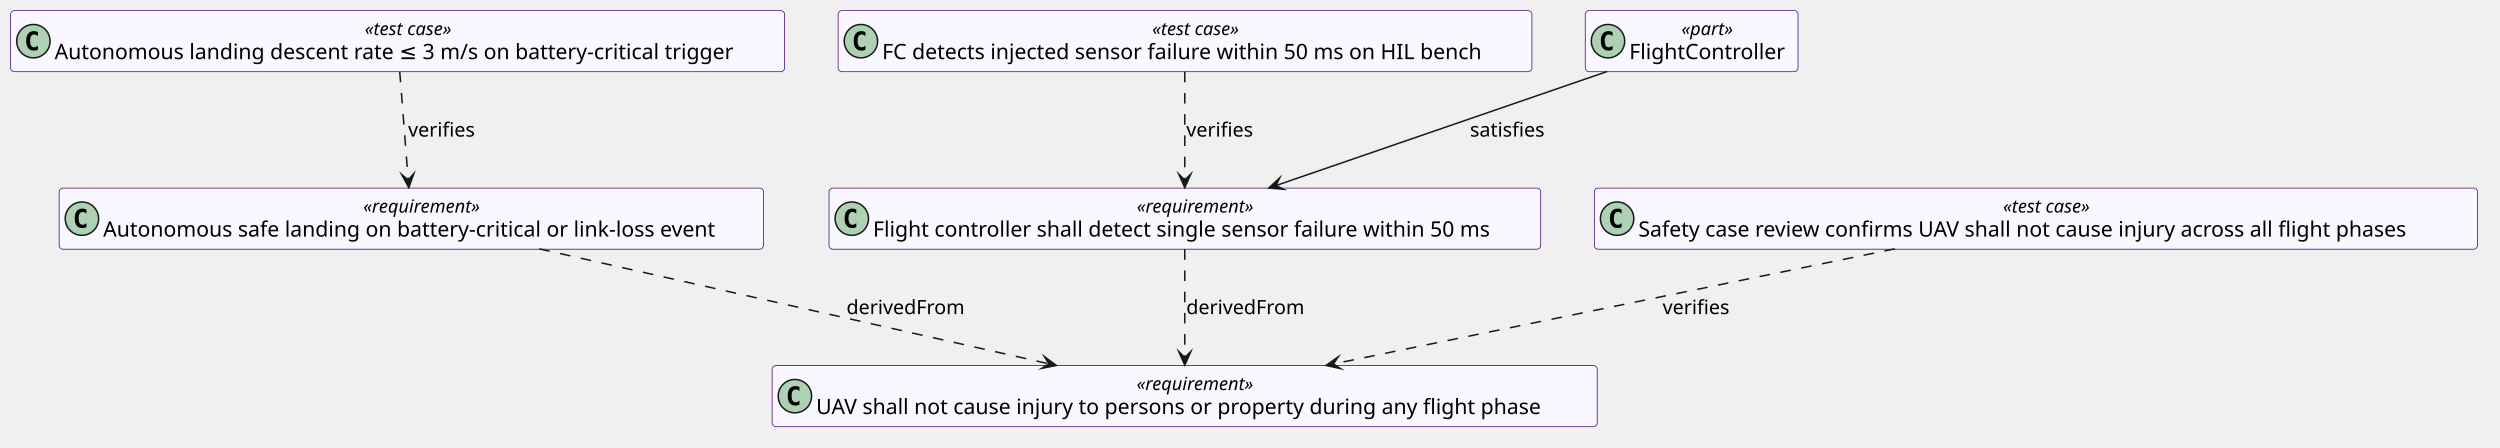
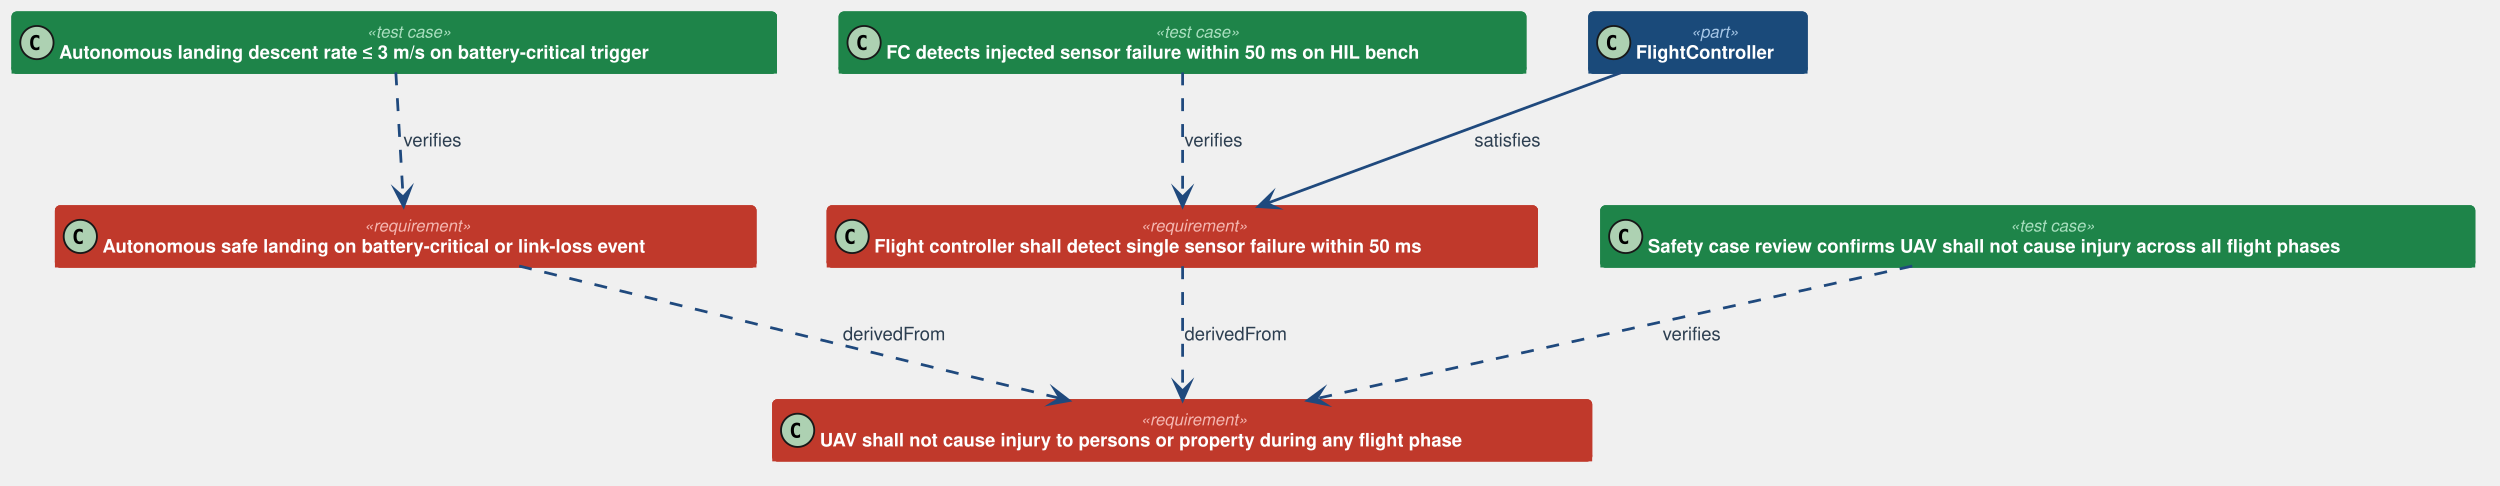
- <svg xmlns="http://www.w3.org/2000/svg" xmlns:xlink="http://www.w3.org/1999/xlink" contentStyleType="text/css" data-diagram-type="CLASS" height="295px" preserveAspectRatio="none" style="width:1648px;height:295px;background:#FFFFFF;" version="1.1" viewBox="0 0 1648 295" width="1648px" zoomAndPan="magnify">
+ <svg xmlns="http://www.w3.org/2000/svg" xmlns:xlink="http://www.w3.org/1999/xlink" contentStyleType="text/css" data-diagram-type="CLASS" height="263px" preserveAspectRatio="none" style="width:1354px;height:263px;background:#FFFFFF;" version="1.1" viewBox="0 0 1354 263" width="1354px" zoomAndPan="magnify">
  <defs />
  <g>
-     <g class="entity" data-qualified-name="s_safe" data-source-line="7" id="ent0001">
+     <g class="entity" data-qualified-name="s_safe" data-source-line="4" id="ent0001">
      <a href="https://github.com/sjames/syscribe/blob/main/model/Requirements/SafetyParentReq.md" target="_top" title="https://github.com/sjames/syscribe/blob/main/model/Requirements/SafetyParentReq.md" xlink:actuate="onRequest" xlink:href="https://github.com/sjames/syscribe/blob/main/model/Requirements/SafetyParentReq.md" xlink:show="new" xlink:title="https://github.com/sjames/syscribe/blob/main/model/Requirements/SafetyParentReq.md" xlink:type="simple">
-         <rect fill="#F9F7FF" height="40.266" rx="2.5" ry="2.5" style="stroke:#4A0A6E;stroke-width:0.5;" width="543.882" x="509" y="241" />
-         <ellipse cx="524" cy="261.133" fill="#ADD1B2" rx="11" ry="11" style="stroke:#181818;stroke-width:1;" />
-         <path d="M526.969,266.773 Q526.391,267.07 525.75,267.211 Q525.109,267.367 524.406,267.367 Q521.906,267.367 520.578,265.727 Q519.266,264.07 519.266,260.945 Q519.266,257.82 520.578,256.164 Q521.906,254.508 524.406,254.508 Q525.109,254.508 525.75,254.664 Q526.406,254.82 526.969,255.117 L526.969,257.836 Q526.344,257.258 525.75,256.992 Q525.156,256.711 524.531,256.711 Q523.188,256.711 522.5,257.789 Q521.812,258.852 521.812,260.945 Q521.812,263.039 522.5,264.117 Q523.188,265.18 524.531,265.18 Q525.156,265.18 525.75,264.914 Q526.344,264.633 526.969,264.055 L526.969,266.773 Z " fill="#000000" />
-         <text fill="#000000" font-family="sans-serif" font-size="12" font-style="italic" lengthAdjust="spacing" textLength="89.385" x="749.249" y="257.139">«requirement»</text>
-         <text fill="#000000" font-family="sans-serif" font-size="14" lengthAdjust="spacing" textLength="511.882" x="538" y="272.964">UAV shall not cause injury to persons or property during any flight phase</text>
+         <rect fill="#FDEDEC" height="32.117" rx="2" ry="2" style="stroke:#C0392B;stroke-width:1.5;" width="442.565" x="419" y="217" />
+         <rect fill="#C0392B" height="32.117" rx="2" ry="2" style="stroke:#C0392B;stroke-width:1.5;" width="442.565" x="419" y="217" />
+         <rect fill="#C0392B" height="2" style="stroke:#C0392B;stroke-width:1.5;" width="442.565" x="419" y="247.117" />
+         <rect fill="none" height="32.117" rx="2" ry="2" style="stroke:#C0392B;stroke-width:1.5;" width="442.565" x="419" y="217" />
+         <ellipse cx="432" cy="233.059" fill="#ADD1B2" rx="9" ry="9" style="stroke:#181818;stroke-width:1;" />
+         <path d="M433.312,236.824 Q432.938,237.027 432.516,237.121 Q432.109,237.215 431.641,237.215 Q430.031,237.215 429.172,236.152 Q428.312,235.074 428.312,233.059 Q428.312,231.027 429.172,229.965 Q430.031,228.887 431.641,228.887 Q432.109,228.887 432.516,228.996 Q432.938,229.09 433.312,229.277 L433.312,231.043 Q432.891,230.668 432.5,230.496 Q432.125,230.324 431.719,230.324 Q430.859,230.324 430.406,231.012 Q429.969,231.699 429.969,233.059 Q429.969,234.418 430.406,235.106 Q430.859,235.793 431.719,235.793 Q432.125,235.793 432.5,235.621 Q432.891,235.449 433.312,235.059 L433.312,236.824 Z " fill="#000000" />
+         <text fill="#F5B7B1" font-family="Helvetica Neue, Helvetica, Arial, sans-serif" font-size="9" font-style="italic" lengthAdjust="spacing" textLength="67.039" x="617.763" y="230.354">«requirement»</text>
+         <text fill="#FFFFFF" font-family="'Helvetica Neue, Helvetica, Arial, sans-serif'" font-size="10" font-weight="700" lengthAdjust="spacing" textLength="414.565" x="444" y="241.759">UAV shall not cause injury to persons or property during any flight phase</text>
      </a>
    </g>
-     <g class="entity" data-qualified-name="s_land" data-source-line="8" id="ent0002">
+     <g class="entity" data-qualified-name="s_land" data-source-line="5" id="ent0002">
      <a href="https://github.com/sjames/syscribe/blob/main/model/Requirements/SafeLandingReq.md" target="_top" title="https://github.com/sjames/syscribe/blob/main/model/Requirements/SafeLandingReq.md" xlink:actuate="onRequest" xlink:href="https://github.com/sjames/syscribe/blob/main/model/Requirements/SafeLandingReq.md" xlink:show="new" xlink:title="https://github.com/sjames/syscribe/blob/main/model/Requirements/SafeLandingReq.md" xlink:type="simple">
-         <rect fill="#F9F7FF" height="40.266" rx="2.5" ry="2.5" style="stroke:#4A0A6E;stroke-width:0.5;" width="464.284" x="39" y="124" />
-         <ellipse cx="54" cy="144.133" fill="#ADD1B2" rx="11" ry="11" style="stroke:#181818;stroke-width:1;" />
-         <path d="M56.969,149.773 Q56.391,150.07 55.75,150.211 Q55.109,150.367 54.406,150.367 Q51.906,150.367 50.578,148.727 Q49.266,147.07 49.266,143.945 Q49.266,140.82 50.578,139.164 Q51.906,137.508 54.406,137.508 Q55.109,137.508 55.75,137.664 Q56.406,137.82 56.969,138.117 L56.969,140.836 Q56.344,140.258 55.75,139.992 Q55.156,139.711 54.531,139.711 Q53.188,139.711 52.5,140.789 Q51.812,141.852 51.812,143.945 Q51.812,146.039 52.5,147.117 Q53.188,148.18 54.531,148.18 Q55.156,148.18 55.75,147.914 Q56.344,147.633 56.969,147.055 L56.969,149.773 Z " fill="#000000" />
-         <text fill="#000000" font-family="sans-serif" font-size="12" font-style="italic" lengthAdjust="spacing" textLength="89.385" x="239.45" y="140.139">«requirement»</text>
-         <text fill="#000000" font-family="sans-serif" font-size="14" lengthAdjust="spacing" textLength="432.284" x="68" y="155.964">Autonomous safe landing on battery-critical or link-loss event</text>
+         <rect fill="#FDEDEC" height="32.117" rx="2" ry="2" style="stroke:#C0392B;stroke-width:1.5;" width="378.42" x="30.5" y="112" />
+         <rect fill="#C0392B" height="32.117" rx="2" ry="2" style="stroke:#C0392B;stroke-width:1.5;" width="378.42" x="30.5" y="112" />
+         <rect fill="#C0392B" height="2" style="stroke:#C0392B;stroke-width:1.5;" width="378.42" x="30.5" y="142.117" />
+         <rect fill="none" height="32.117" rx="2" ry="2" style="stroke:#C0392B;stroke-width:1.5;" width="378.42" x="30.5" y="112" />
+         <ellipse cx="43.5" cy="128.059" fill="#ADD1B2" rx="9" ry="9" style="stroke:#181818;stroke-width:1;" />
+         <path d="M44.812,131.824 Q44.438,132.027 44.016,132.121 Q43.609,132.215 43.141,132.215 Q41.531,132.215 40.672,131.152 Q39.812,130.074 39.812,128.059 Q39.812,126.027 40.672,124.965 Q41.531,123.887 43.141,123.887 Q43.609,123.887 44.016,123.996 Q44.438,124.09 44.812,124.277 L44.812,126.043 Q44.391,125.668 44,125.496 Q43.625,125.324 43.219,125.324 Q42.359,125.324 41.906,126.012 Q41.469,126.699 41.469,128.059 Q41.469,129.418 41.906,130.106 Q42.359,130.793 43.219,130.793 Q43.625,130.793 44,130.621 Q44.391,130.449 44.812,130.059 L44.812,131.824 Z " fill="#000000" />
+         <text fill="#F5B7B1" font-family="Helvetica Neue, Helvetica, Arial, sans-serif" font-size="9" font-style="italic" lengthAdjust="spacing" textLength="67.039" x="197.191" y="125.354">«requirement»</text>
+         <text fill="#FFFFFF" font-family="'Helvetica Neue, Helvetica, Arial, sans-serif'" font-size="10" font-weight="700" lengthAdjust="spacing" textLength="350.42" x="55.5" y="136.759">Autonomous safe landing on battery-critical or link-loss event</text>
      </a>
    </g>
-     <g class="entity" data-qualified-name="s_fc" data-source-line="9" id="ent0003">
+     <g class="entity" data-qualified-name="s_fc" data-source-line="6" id="ent0003">
      <a href="https://github.com/sjames/syscribe/blob/main/model/Requirements/FaultTolerantFCReq.md" target="_top" title="https://github.com/sjames/syscribe/blob/main/model/Requirements/FaultTolerantFCReq.md" xlink:actuate="onRequest" xlink:href="https://github.com/sjames/syscribe/blob/main/model/Requirements/FaultTolerantFCReq.md" xlink:show="new" xlink:title="https://github.com/sjames/syscribe/blob/main/model/Requirements/FaultTolerantFCReq.md" xlink:type="simple">
-         <rect fill="#F9F7FF" height="40.266" rx="2.5" ry="2.5" style="stroke:#4A0A6E;stroke-width:0.5;" width="469.124" x="546.5" y="124" />
-         <ellipse cx="561.5" cy="144.133" fill="#ADD1B2" rx="11" ry="11" style="stroke:#181818;stroke-width:1;" />
-         <path d="M564.469,149.773 Q563.891,150.07 563.25,150.211 Q562.609,150.367 561.906,150.367 Q559.406,150.367 558.078,148.727 Q556.766,147.07 556.766,143.945 Q556.766,140.82 558.078,139.164 Q559.406,137.508 561.906,137.508 Q562.609,137.508 563.25,137.664 Q563.906,137.82 564.469,138.117 L564.469,140.836 Q563.844,140.258 563.25,139.992 Q562.656,139.711 562.031,139.711 Q560.688,139.711 560,140.789 Q559.312,141.852 559.312,143.945 Q559.312,146.039 560,147.117 Q560.688,148.18 562.031,148.18 Q562.656,148.18 563.25,147.914 Q563.844,147.633 564.469,147.055 L564.469,149.773 Z " fill="#000000" />
-         <text fill="#000000" font-family="sans-serif" font-size="12" font-style="italic" lengthAdjust="spacing" textLength="89.385" x="749.37" y="140.139">«requirement»</text>
-         <text fill="#000000" font-family="sans-serif" font-size="14" lengthAdjust="spacing" textLength="437.124" x="575.5" y="155.964">Flight controller shall detect single sensor failure within 50 ms</text>
+         <rect fill="#FDEDEC" height="32.117" rx="2" ry="2" style="stroke:#C0392B;stroke-width:1.5;" width="383.693" x="448.5" y="112" />
+         <rect fill="#C0392B" height="32.117" rx="2" ry="2" style="stroke:#C0392B;stroke-width:1.5;" width="383.693" x="448.5" y="112" />
+         <rect fill="#C0392B" height="2" style="stroke:#C0392B;stroke-width:1.5;" width="383.693" x="448.5" y="142.117" />
+         <rect fill="none" height="32.117" rx="2" ry="2" style="stroke:#C0392B;stroke-width:1.5;" width="383.693" x="448.5" y="112" />
+         <ellipse cx="461.5" cy="128.059" fill="#ADD1B2" rx="9" ry="9" style="stroke:#181818;stroke-width:1;" />
+         <path d="M462.812,131.824 Q462.438,132.027 462.016,132.121 Q461.609,132.215 461.141,132.215 Q459.531,132.215 458.672,131.152 Q457.812,130.074 457.812,128.059 Q457.812,126.027 458.672,124.965 Q459.531,123.887 461.141,123.887 Q461.609,123.887 462.016,123.996 Q462.438,124.09 462.812,124.277 L462.812,126.043 Q462.391,125.668 462,125.496 Q461.625,125.324 461.219,125.324 Q460.359,125.324 459.906,126.012 Q459.469,126.699 459.469,128.059 Q459.469,129.418 459.906,130.106 Q460.359,130.793 461.219,130.793 Q461.625,130.793 462,130.621 Q462.391,130.449 462.812,130.059 L462.812,131.824 Z " fill="#000000" />
+         <text fill="#F5B7B1" font-family="Helvetica Neue, Helvetica, Arial, sans-serif" font-size="9" font-style="italic" lengthAdjust="spacing" textLength="67.039" x="617.827" y="125.354">«requirement»</text>
+         <text fill="#FFFFFF" font-family="'Helvetica Neue, Helvetica, Arial, sans-serif'" font-size="10" font-weight="700" lengthAdjust="spacing" textLength="355.693" x="473.5" y="136.759">Flight controller shall detect single sensor failure within 50 ms</text>
      </a>
    </g>
-     <g class="entity" data-qualified-name="s_review" data-source-line="10" id="ent0004">
+     <g class="entity" data-qualified-name="s_review" data-source-line="7" id="ent0004">
      <a href="https://github.com/sjames/syscribe/blob/main/model/Verification/SafetyCaseReview.md" target="_top" title="https://github.com/sjames/syscribe/blob/main/model/Verification/SafetyCaseReview.md" xlink:actuate="onRequest" xlink:href="https://github.com/sjames/syscribe/blob/main/model/Verification/SafetyCaseReview.md" xlink:show="new" xlink:title="https://github.com/sjames/syscribe/blob/main/model/Verification/SafetyCaseReview.md" xlink:type="simple">
-         <rect fill="#F9F7FF" height="40.266" rx="2.5" ry="2.5" style="stroke:#4A0A6E;stroke-width:0.5;" width="582.136" x="1051" y="124" />
-         <ellipse cx="1066" cy="144.133" fill="#ADD1B2" rx="11" ry="11" style="stroke:#181818;stroke-width:1;" />
-         <path d="M1068.969,149.773 Q1068.391,150.07 1067.75,150.211 Q1067.109,150.367 1066.406,150.367 Q1063.906,150.367 1062.578,148.727 Q1061.266,147.07 1061.266,143.945 Q1061.266,140.82 1062.578,139.164 Q1063.906,137.508 1066.406,137.508 Q1067.109,137.508 1067.75,137.664 Q1068.406,137.82 1068.969,138.117 L1068.969,140.836 Q1068.344,140.258 1067.75,139.992 Q1067.156,139.711 1066.531,139.711 Q1065.188,139.711 1064.5,140.789 Q1063.812,141.852 1063.812,143.945 Q1063.812,146.039 1064.5,147.117 Q1065.188,148.18 1066.531,148.18 Q1067.156,148.18 1067.75,147.914 Q1068.344,147.633 1068.969,147.055 L1068.969,149.773 Z " fill="#000000" />
-         <text fill="#000000" font-family="sans-serif" font-size="12" font-style="italic" lengthAdjust="spacing" textLength="69.258" x="1320.439" y="140.139">«test case»</text>
-         <text fill="#000000" font-family="sans-serif" font-size="14" lengthAdjust="spacing" textLength="550.136" x="1080" y="155.964">Safety case review confirms UAV shall not cause injury across all flight phases</text>
+         <rect fill="#E9F7EF" height="32.117" rx="2" ry="2" style="stroke:#1E8449;stroke-width:1.5;" width="472.326" x="867.5" y="112" />
+         <rect fill="#1E8449" height="32.117" rx="2" ry="2" style="stroke:#1E8449;stroke-width:1.5;" width="472.326" x="867.5" y="112" />
+         <rect fill="#1E8449" height="2" style="stroke:#1E8449;stroke-width:1.5;" width="472.326" x="867.5" y="142.117" />
+         <rect fill="none" height="32.117" rx="2" ry="2" style="stroke:#1E8449;stroke-width:1.5;" width="472.326" x="867.5" y="112" />
+         <ellipse cx="880.5" cy="128.059" fill="#ADD1B2" rx="9" ry="9" style="stroke:#181818;stroke-width:1;" />
+         <path d="M881.812,131.824 Q881.438,132.027 881.016,132.121 Q880.609,132.215 880.141,132.215 Q878.531,132.215 877.672,131.152 Q876.812,130.074 876.812,128.059 Q876.812,126.027 877.672,124.965 Q878.531,123.887 880.141,123.887 Q880.609,123.887 881.016,123.996 Q881.438,124.09 881.812,124.277 L881.812,126.043 Q881.391,125.668 881,125.496 Q880.625,125.324 880.219,125.324 Q879.359,125.324 878.906,126.012 Q878.469,126.699 878.469,128.059 Q878.469,129.418 878.906,130.106 Q879.359,130.793 880.219,130.793 Q880.625,130.793 881,130.621 Q881.391,130.449 881.812,130.059 L881.812,131.824 Z " fill="#000000" />
+         <text fill="#A9DFBF" font-family="Helvetica Neue, Helvetica, Arial, sans-serif" font-size="9" font-style="italic" lengthAdjust="spacing" textLength="51.943" x="1088.691" y="125.354">«test case»</text>
+         <text fill="#FFFFFF" font-family="'Helvetica Neue, Helvetica, Arial, sans-serif'" font-size="10" font-weight="700" lengthAdjust="spacing" textLength="444.326" x="892.5" y="136.759">Safety case review confirms UAV shall not cause injury across all flight phases</text>
      </a>
    </g>
-     <g class="entity" data-qualified-name="s_ltest" data-source-line="11" id="ent0005">
+     <g class="entity" data-qualified-name="s_ltest" data-source-line="8" id="ent0005">
      <a href="https://github.com/sjames/syscribe/blob/main/model/Verification/SafeLandingTest.md" target="_top" title="https://github.com/sjames/syscribe/blob/main/model/Verification/SafeLandingTest.md" xlink:actuate="onRequest" xlink:href="https://github.com/sjames/syscribe/blob/main/model/Verification/SafeLandingTest.md" xlink:show="new" xlink:title="https://github.com/sjames/syscribe/blob/main/model/Verification/SafeLandingTest.md" xlink:type="simple">
-         <rect fill="#F9F7FF" height="40.266" rx="2.5" ry="2.5" style="stroke:#4A0A6E;stroke-width:0.5;" width="510.188" x="7" y="7" />
-         <ellipse cx="22" cy="27.133" fill="#ADD1B2" rx="11" ry="11" style="stroke:#181818;stroke-width:1;" />
-         <path d="M24.969,32.773 Q24.391,33.07 23.75,33.211 Q23.109,33.367 22.406,33.367 Q19.906,33.367 18.578,31.727 Q17.266,30.07 17.266,26.945 Q17.266,23.82 18.578,22.164 Q19.906,20.508 22.406,20.508 Q23.109,20.508 23.75,20.664 Q24.406,20.82 24.969,21.117 L24.969,23.836 Q24.344,23.258 23.75,22.992 Q23.156,22.711 22.531,22.711 Q21.188,22.711 20.5,23.789 Q19.812,24.852 19.812,26.945 Q19.812,29.039 20.5,30.117 Q21.188,31.18 22.531,31.18 Q23.156,31.18 23.75,30.914 Q24.344,30.633 24.969,30.055 L24.969,32.773 Z " fill="#000000" />
-         <text fill="#000000" font-family="sans-serif" font-size="12" font-style="italic" lengthAdjust="spacing" textLength="69.258" x="240.465" y="23.139">«test case»</text>
-         <text fill="#000000" font-family="sans-serif" font-size="14" lengthAdjust="spacing" textLength="478.188" x="36" y="38.964">Autonomous landing descent rate ≤ 3 m/s on battery-critical trigger</text>
+         <rect fill="#E9F7EF" height="32.117" rx="2" ry="2" style="stroke:#1E8449;stroke-width:1.5;" width="413.063" x="7" y="7" />
+         <rect fill="#1E8449" height="32.117" rx="2" ry="2" style="stroke:#1E8449;stroke-width:1.5;" width="413.063" x="7" y="7" />
+         <rect fill="#1E8449" height="2" style="stroke:#1E8449;stroke-width:1.5;" width="413.063" x="7" y="37.117" />
+         <rect fill="none" height="32.117" rx="2" ry="2" style="stroke:#1E8449;stroke-width:1.5;" width="413.063" x="7" y="7" />
+         <ellipse cx="20" cy="23.059" fill="#ADD1B2" rx="9" ry="9" style="stroke:#181818;stroke-width:1;" />
+         <path d="M21.312,26.824 Q20.938,27.027 20.516,27.121 Q20.109,27.215 19.641,27.215 Q18.031,27.215 17.172,26.152 Q16.312,25.074 16.312,23.059 Q16.312,21.027 17.172,19.965 Q18.031,18.887 19.641,18.887 Q20.109,18.887 20.516,18.996 Q20.938,19.09 21.312,19.277 L21.312,21.043 Q20.891,20.668 20.5,20.496 Q20.125,20.324 19.719,20.324 Q18.859,20.324 18.406,21.012 Q17.969,21.699 17.969,23.059 Q17.969,24.418 18.406,25.105 Q18.859,25.793 19.719,25.793 Q20.125,25.793 20.5,25.621 Q20.891,25.449 21.312,25.059 L21.312,26.824 Z " fill="#000000" />
+         <text fill="#A9DFBF" font-family="Helvetica Neue, Helvetica, Arial, sans-serif" font-size="9" font-style="italic" lengthAdjust="spacing" textLength="51.943" x="198.56" y="20.354">«test case»</text>
+         <text fill="#FFFFFF" font-family="'Helvetica Neue, Helvetica, Arial, sans-serif'" font-size="10" font-weight="700" lengthAdjust="spacing" textLength="385.063" x="32" y="31.759">Autonomous landing descent rate ≤ 3 m/s on battery-critical trigger</text>
      </a>
    </g>
-     <g class="entity" data-qualified-name="s_fitest" data-source-line="12" id="ent0006">
+     <g class="entity" data-qualified-name="s_fitest" data-source-line="9" id="ent0006">
      <a href="https://github.com/sjames/syscribe/blob/main/model/Verification/FCFaultInjectionTest.md" target="_top" title="https://github.com/sjames/syscribe/blob/main/model/Verification/FCFaultInjectionTest.md" xlink:actuate="onRequest" xlink:href="https://github.com/sjames/syscribe/blob/main/model/Verification/FCFaultInjectionTest.md" xlink:show="new" xlink:title="https://github.com/sjames/syscribe/blob/main/model/Verification/FCFaultInjectionTest.md" xlink:type="simple">
-         <rect fill="#F9F7FF" height="40.266" rx="2.5" ry="2.5" style="stroke:#4A0A6E;stroke-width:0.5;" width="457.339" x="552.5" y="7" />
-         <ellipse cx="567.5" cy="27.133" fill="#ADD1B2" rx="11" ry="11" style="stroke:#181818;stroke-width:1;" />
-         <path d="M570.469,32.773 Q569.891,33.07 569.25,33.211 Q568.609,33.367 567.906,33.367 Q565.406,33.367 564.078,31.727 Q562.766,30.07 562.766,26.945 Q562.766,23.82 564.078,22.164 Q565.406,20.508 567.906,20.508 Q568.609,20.508 569.25,20.664 Q569.906,20.82 570.469,21.117 L570.469,23.836 Q569.844,23.258 569.25,22.992 Q568.656,22.711 568.031,22.711 Q566.688,22.711 566,23.789 Q565.312,24.852 565.312,26.945 Q565.312,29.039 566,30.117 Q566.688,31.18 568.031,31.18 Q568.656,31.18 569.25,30.914 Q569.844,30.633 570.469,30.055 L570.469,32.773 Z " fill="#000000" />
-         <text fill="#000000" font-family="sans-serif" font-size="12" font-style="italic" lengthAdjust="spacing" textLength="69.258" x="759.54" y="23.139">«test case»</text>
-         <text fill="#000000" font-family="sans-serif" font-size="14" lengthAdjust="spacing" textLength="425.339" x="581.5" y="38.964">FC detects injected sensor failure within 50 ms on HIL bench</text>
+         <rect fill="#E9F7EF" height="32.117" rx="2" ry="2" style="stroke:#1E8449;stroke-width:1.5;" width="370.905" x="455" y="7" />
+         <rect fill="#1E8449" height="32.117" rx="2" ry="2" style="stroke:#1E8449;stroke-width:1.5;" width="370.905" x="455" y="7" />
+         <rect fill="#1E8449" height="2" style="stroke:#1E8449;stroke-width:1.5;" width="370.905" x="455" y="37.117" />
+         <rect fill="none" height="32.117" rx="2" ry="2" style="stroke:#1E8449;stroke-width:1.5;" width="370.905" x="455" y="7" />
+         <ellipse cx="468" cy="23.059" fill="#ADD1B2" rx="9" ry="9" style="stroke:#181818;stroke-width:1;" />
+         <path d="M469.312,26.824 Q468.938,27.027 468.516,27.121 Q468.109,27.215 467.641,27.215 Q466.031,27.215 465.172,26.152 Q464.312,25.074 464.312,23.059 Q464.312,21.027 465.172,19.965 Q466.031,18.887 467.641,18.887 Q468.109,18.887 468.516,18.996 Q468.938,19.09 469.312,19.277 L469.312,21.043 Q468.891,20.668 468.5,20.496 Q468.125,20.324 467.719,20.324 Q466.859,20.324 466.406,21.012 Q465.969,21.699 465.969,23.059 Q465.969,24.418 466.406,25.105 Q466.859,25.793 467.719,25.793 Q468.125,25.793 468.5,25.621 Q468.891,25.449 469.312,25.059 L469.312,26.824 Z " fill="#000000" />
+         <text fill="#A9DFBF" font-family="Helvetica Neue, Helvetica, Arial, sans-serif" font-size="9" font-style="italic" lengthAdjust="spacing" textLength="51.943" x="625.481" y="20.354">«test case»</text>
+         <text fill="#FFFFFF" font-family="'Helvetica Neue, Helvetica, Arial, sans-serif'" font-size="10" font-weight="700" lengthAdjust="spacing" textLength="342.905" x="480" y="31.759">FC detects injected sensor failure within 50 ms on HIL bench</text>
      </a>
    </g>
-     <g class="entity" data-qualified-name="s_flightc" data-source-line="13" id="ent0007">
+     <g class="entity" data-qualified-name="s_flightc" data-source-line="10" id="ent0007">
      <a href="https://github.com/sjames/syscribe/blob/main/model/UAV/Avionics/FlightController.md" target="_top" title="https://github.com/sjames/syscribe/blob/main/model/UAV/Avionics/FlightController.md" xlink:actuate="onRequest" xlink:href="https://github.com/sjames/syscribe/blob/main/model/UAV/Avionics/FlightController.md" xlink:show="new" xlink:title="https://github.com/sjames/syscribe/blob/main/model/UAV/Avionics/FlightController.md" xlink:type="simple">
-         <rect fill="#F9F7FF" height="40.266" rx="2.5" ry="2.5" style="stroke:#4A0A6E;stroke-width:0.5;" width="140.254" x="1045" y="7" />
-         <ellipse cx="1060" cy="27.133" fill="#ADD1B2" rx="11" ry="11" style="stroke:#181818;stroke-width:1;" />
-         <path d="M1062.969,32.773 Q1062.391,33.07 1061.75,33.211 Q1061.109,33.367 1060.406,33.367 Q1057.906,33.367 1056.578,31.727 Q1055.266,30.07 1055.266,26.945 Q1055.266,23.82 1056.578,22.164 Q1057.906,20.508 1060.406,20.508 Q1061.109,20.508 1061.75,20.664 Q1062.406,20.82 1062.969,21.117 L1062.969,23.836 Q1062.344,23.258 1061.75,22.992 Q1061.156,22.711 1060.531,22.711 Q1059.188,22.711 1058.5,23.789 Q1057.812,24.852 1057.812,26.945 Q1057.812,29.039 1058.5,30.117 Q1059.188,31.18 1060.531,31.18 Q1061.156,31.18 1061.75,30.914 Q1062.344,30.633 1062.969,30.055 L1062.969,32.773 Z " fill="#000000" />
-         <text fill="#000000" font-family="sans-serif" font-size="12" font-style="italic" lengthAdjust="spacing" textLength="39.422" x="1108.416" y="23.139">«part»</text>
-         <text fill="#000000" font-family="sans-serif" font-size="14" lengthAdjust="spacing" textLength="108.254" x="1074" y="38.964">FlightController</text>
+         <rect fill="#D4E6F1" height="32.117" rx="2" ry="2" style="stroke:#1A4A7A;stroke-width:1.5;" width="117.224" x="861" y="7" />
+         <rect fill="#1A4A7A" height="32.117" rx="2" ry="2" style="stroke:#1A4A7A;stroke-width:1.5;" width="117.224" x="861" y="7" />
+         <rect fill="#1A4A7A" height="2" style="stroke:#1A4A7A;stroke-width:1.5;" width="117.224" x="861" y="37.117" />
+         <rect fill="none" height="32.117" rx="2" ry="2" style="stroke:#1A4A7A;stroke-width:1.5;" width="117.224" x="861" y="7" />
+         <ellipse cx="874" cy="23.059" fill="#ADD1B2" rx="9" ry="9" style="stroke:#181818;stroke-width:1;" />
+         <path d="M875.312,26.824 Q874.938,27.027 874.516,27.121 Q874.109,27.215 873.641,27.215 Q872.031,27.215 871.172,26.152 Q870.312,25.074 870.312,23.059 Q870.312,21.027 871.172,19.965 Q872.031,18.887 873.641,18.887 Q874.109,18.887 874.516,18.996 Q874.938,19.09 875.312,19.277 L875.312,21.043 Q874.891,20.668 874.5,20.496 Q874.125,20.324 873.719,20.324 Q872.859,20.324 872.406,21.012 Q871.969,21.699 871.969,23.059 Q871.969,24.418 872.406,25.105 Q872.859,25.793 873.719,25.793 Q874.125,25.793 874.5,25.621 Q874.891,25.449 875.312,25.059 L875.312,26.824 Z " fill="#000000" />
+         <text fill="#A8C8E8" font-family="Helvetica Neue, Helvetica, Arial, sans-serif" font-size="9" font-style="italic" lengthAdjust="spacing" textLength="29.566" x="915.829" y="20.354">«part»</text>
+         <text fill="#FFFFFF" font-family="'Helvetica Neue, Helvetica, Arial, sans-serif'" font-size="10" font-weight="700" lengthAdjust="spacing" textLength="89.224" x="886" y="31.759">FlightController</text>
      </a>
    </g>
-     <g class="link" data-entity-1="ent0002" data-entity-2="ent0001" data-link-type="dependency" data-source-line="15" id="lnk8">
-       <path codeLine="15" d="M355.5,164.05 C449.91,185.34 596.982,218.51 691.452,239.81" fill="none" id="s_land-to-s_safe" style="stroke:#181818;stroke-width:1;stroke-dasharray:7,7;" />
-       <polygon fill="#181818" points="696.33,240.91,688.43,235.028,691.452,239.81,686.671,242.833,696.33,240.91" style="stroke:#181818;stroke-width:1;stroke-linejoin:miter;stroke-miterlimit:10;" />
-       <text fill="#000000" font-family="sans-serif" font-size="13" lengthAdjust="spacing" textLength="82.589" x="558" y="207.067">derivedFrom</text>
+     <g class="link" data-entity-1="ent0002" data-entity-2="ent0001" data-link-type="dependency" data-source-line="12" id="lnk8">
+       <path codeLine="12" d="M281.17,144.09 C360.99,163.62 494.413,196.262 574.153,215.772" fill="none" id="s_land-to-s_safe" style="stroke:#1F497D;stroke-width:1.5;stroke-dasharray:7,7;" />
+       <polygon fill="#1F497D" points="579.01,216.96,571.218,210.936,574.153,215.772,569.317,218.707,579.01,216.96" style="stroke:#1F497D;stroke-width:1.5;stroke-linejoin:miter;stroke-miterlimit:10;" />
+       <text fill="#2C3E50" font-family="'Helvetica Neue, Helvetica, Arial, sans-serif'" font-size="10" lengthAdjust="spacing" textLength="63.53" x="456.5" y="184.282">derivedFrom</text>
    </g>
-     <g class="link" data-entity-1="ent0003" data-entity-2="ent0001" data-link-type="dependency" data-source-line="16" id="lnk9">
-       <path codeLine="16" d="M781,164.25 C781,185.48 781,214.44 781,235.69" fill="none" id="s_fc-to-s_safe" style="stroke:#181818;stroke-width:1;stroke-dasharray:7,7;" />
-       <polygon fill="#181818" points="781,240.69,785,231.69,781,235.69,777,231.69,781,240.69" style="stroke:#181818;stroke-width:1;stroke-linejoin:miter;stroke-miterlimit:10;" />
-       <text fill="#000000" font-family="sans-serif" font-size="13" lengthAdjust="spacing" textLength="82.589" x="782" y="207.067">derivedFrom</text>
+     <g class="link" data-entity-1="ent0003" data-entity-2="ent0001" data-link-type="dependency" data-source-line="13" id="lnk9">
+       <path codeLine="13" d="M640.5,144.2 C640.5,163.67 640.5,192.24 640.5,211.74" fill="none" id="s_fc-to-s_safe" style="stroke:#1F497D;stroke-width:1.5;stroke-dasharray:7,7;" />
+       <polygon fill="#1F497D" points="640.5,216.74,644.5,207.74,640.5,211.74,636.5,207.74,640.5,216.74" style="stroke:#1F497D;stroke-width:1.5;stroke-linejoin:miter;stroke-miterlimit:10;" />
+       <text fill="#2C3E50" font-family="'Helvetica Neue, Helvetica, Arial, sans-serif'" font-size="10" lengthAdjust="spacing" textLength="63.53" x="641.5" y="184.282">derivedFrom</text>
    </g>
-     <g class="link" data-entity-1="ent0004" data-entity-2="ent0001" data-link-type="dependency" data-source-line="17" id="lnk10">
-       <path codeLine="17" d="M1249.05,164.05 C1145.2,185.34 982.948,218.606 879.028,239.906" fill="none" id="s_review-to-s_safe" style="stroke:#181818;stroke-width:1;stroke-dasharray:7,7;" />
-       <polygon fill="#181818" points="874.13,240.91,883.75,243.021,879.028,239.906,882.144,235.184,874.13,240.91" style="stroke:#181818;stroke-width:1;stroke-linejoin:miter;stroke-miterlimit:10;" />
-       <text fill="#000000" font-family="sans-serif" font-size="13" lengthAdjust="spacing" textLength="47.607" x="1096" y="207.067">verifies</text>
+     <g class="link" data-entity-1="ent0004" data-entity-2="ent0001" data-link-type="dependency" data-source-line="14" id="lnk10">
+       <path codeLine="14" d="M1035.68,144.09 C947.89,163.62 800.701,196.364 713.001,215.874" fill="none" id="s_review-to-s_safe" style="stroke:#1F497D;stroke-width:1.5;stroke-dasharray:7,7;" />
+       <polygon fill="#1F497D" points="708.12,216.96,717.774,218.91,713.001,215.874,716.037,211.101,708.12,216.96" style="stroke:#1F497D;stroke-width:1.5;stroke-linejoin:miter;stroke-miterlimit:10;" />
+       <text fill="#2C3E50" font-family="'Helvetica Neue, Helvetica, Arial, sans-serif'" font-size="10" lengthAdjust="spacing" textLength="36.621" x="900.5" y="184.282">verifies</text>
    </g>
-     <g class="link" data-entity-1="ent0005" data-entity-2="ent0002" data-link-type="dependency" data-source-line="18" id="lnk11">
-       <path codeLine="18" d="M263.51,47.25 C265.17,68.48 267.441,97.455 269.101,118.705" fill="none" id="s_ltest-to-s_land" style="stroke:#181818;stroke-width:1;stroke-dasharray:7,7;" />
-       <polygon fill="#181818" points="269.49,123.69,272.777,114.406,269.101,118.705,264.801,115.029,269.49,123.69" style="stroke:#181818;stroke-width:1;stroke-linejoin:miter;stroke-miterlimit:10;" />
-       <text fill="#000000" font-family="sans-serif" font-size="13" lengthAdjust="spacing" textLength="47.607" x="269" y="90.067">verifies</text>
+     <g class="link" data-entity-1="ent0005" data-entity-2="ent0002" data-link-type="dependency" data-source-line="15" id="lnk11">
+       <path codeLine="15" d="M214.39,39.2 C215.52,58.67 217.178,87.249 218.318,106.749" fill="none" id="s_ltest-to-s_land" style="stroke:#1F497D;stroke-width:1.5;stroke-dasharray:7,7;" />
+       <polygon fill="#1F497D" points="218.61,111.74,222.078,102.522,218.318,106.749,214.092,102.989,218.61,111.74" style="stroke:#1F497D;stroke-width:1.5;stroke-linejoin:miter;stroke-miterlimit:10;" />
+       <text fill="#2C3E50" font-family="'Helvetica Neue, Helvetica, Arial, sans-serif'" font-size="10" lengthAdjust="spacing" textLength="36.621" x="218.5" y="79.282">verifies</text>
    </g>
-     <g class="link" data-entity-1="ent0006" data-entity-2="ent0003" data-link-type="dependency" data-source-line="19" id="lnk12">
-       <path codeLine="19" d="M781,47.25 C781,68.48 781,97.44 781,118.69" fill="none" id="s_fitest-to-s_fc" style="stroke:#181818;stroke-width:1;stroke-dasharray:7,7;" />
-       <polygon fill="#181818" points="781,123.69,785,114.69,781,118.69,777,114.69,781,123.69" style="stroke:#181818;stroke-width:1;stroke-linejoin:miter;stroke-miterlimit:10;" />
-       <text fill="#000000" font-family="sans-serif" font-size="13" lengthAdjust="spacing" textLength="47.607" x="782" y="90.067">verifies</text>
+     <g class="link" data-entity-1="ent0006" data-entity-2="ent0003" data-link-type="dependency" data-source-line="16" id="lnk12">
+       <path codeLine="16" d="M640.5,39.2 C640.5,58.67 640.5,87.24 640.5,106.74" fill="none" id="s_fitest-to-s_fc" style="stroke:#1F497D;stroke-width:1.5;stroke-dasharray:7,7;" />
+       <polygon fill="#1F497D" points="640.5,111.74,644.5,102.74,640.5,106.74,636.5,102.74,640.5,111.74" style="stroke:#1F497D;stroke-width:1.5;stroke-linejoin:miter;stroke-miterlimit:10;" />
+       <text fill="#2C3E50" font-family="'Helvetica Neue, Helvetica, Arial, sans-serif'" font-size="10" lengthAdjust="spacing" textLength="36.621" x="641.5" y="79.282">verifies</text>
    </g>
-     <g class="link" data-entity-1="ent0007" data-entity-2="ent0003" data-link-type="dependency" data-source-line="20" id="lnk13">
-       <path codeLine="20" d="M1059.47,47.12 C997.61,68.42 902.918,101.022 841.108,122.302" fill="none" id="s_flightc-to-s_fc" style="stroke:#181818;stroke-width:1;" />
-       <polygon fill="#181818" points="836.38,123.93,846.192,124.782,841.108,122.302,843.588,117.218,836.38,123.93" style="stroke:#181818;stroke-width:1;stroke-linejoin:miter;stroke-miterlimit:10;" />
-       <text fill="#000000" font-family="sans-serif" font-size="13" lengthAdjust="spacing" textLength="53.181" x="969" y="90.067">satisfies</text>
+     <g class="link" data-entity-1="ent0007" data-entity-2="ent0003" data-link-type="dependency" data-source-line="17" id="lnk13">
+       <path codeLine="17" d="M878.63,39.09 C825.81,58.59 739.04,90.618 686.17,110.138" fill="none" id="s_flightc-to-s_fc" style="stroke:#1F497D;stroke-width:1.5;" />
+       <polygon fill="#1F497D" points="681.48,111.87,691.308,112.505,686.17,110.138,688.538,105,681.48,111.87" style="stroke:#1F497D;stroke-width:1.5;stroke-linejoin:miter;stroke-miterlimit:10;" />
+       <text fill="#2C3E50" font-family="'Helvetica Neue, Helvetica, Arial, sans-serif'" font-size="10" lengthAdjust="spacing" textLength="40.908" x="798.5" y="79.282">satisfies</text>
    </g>
  </g>
</svg>
